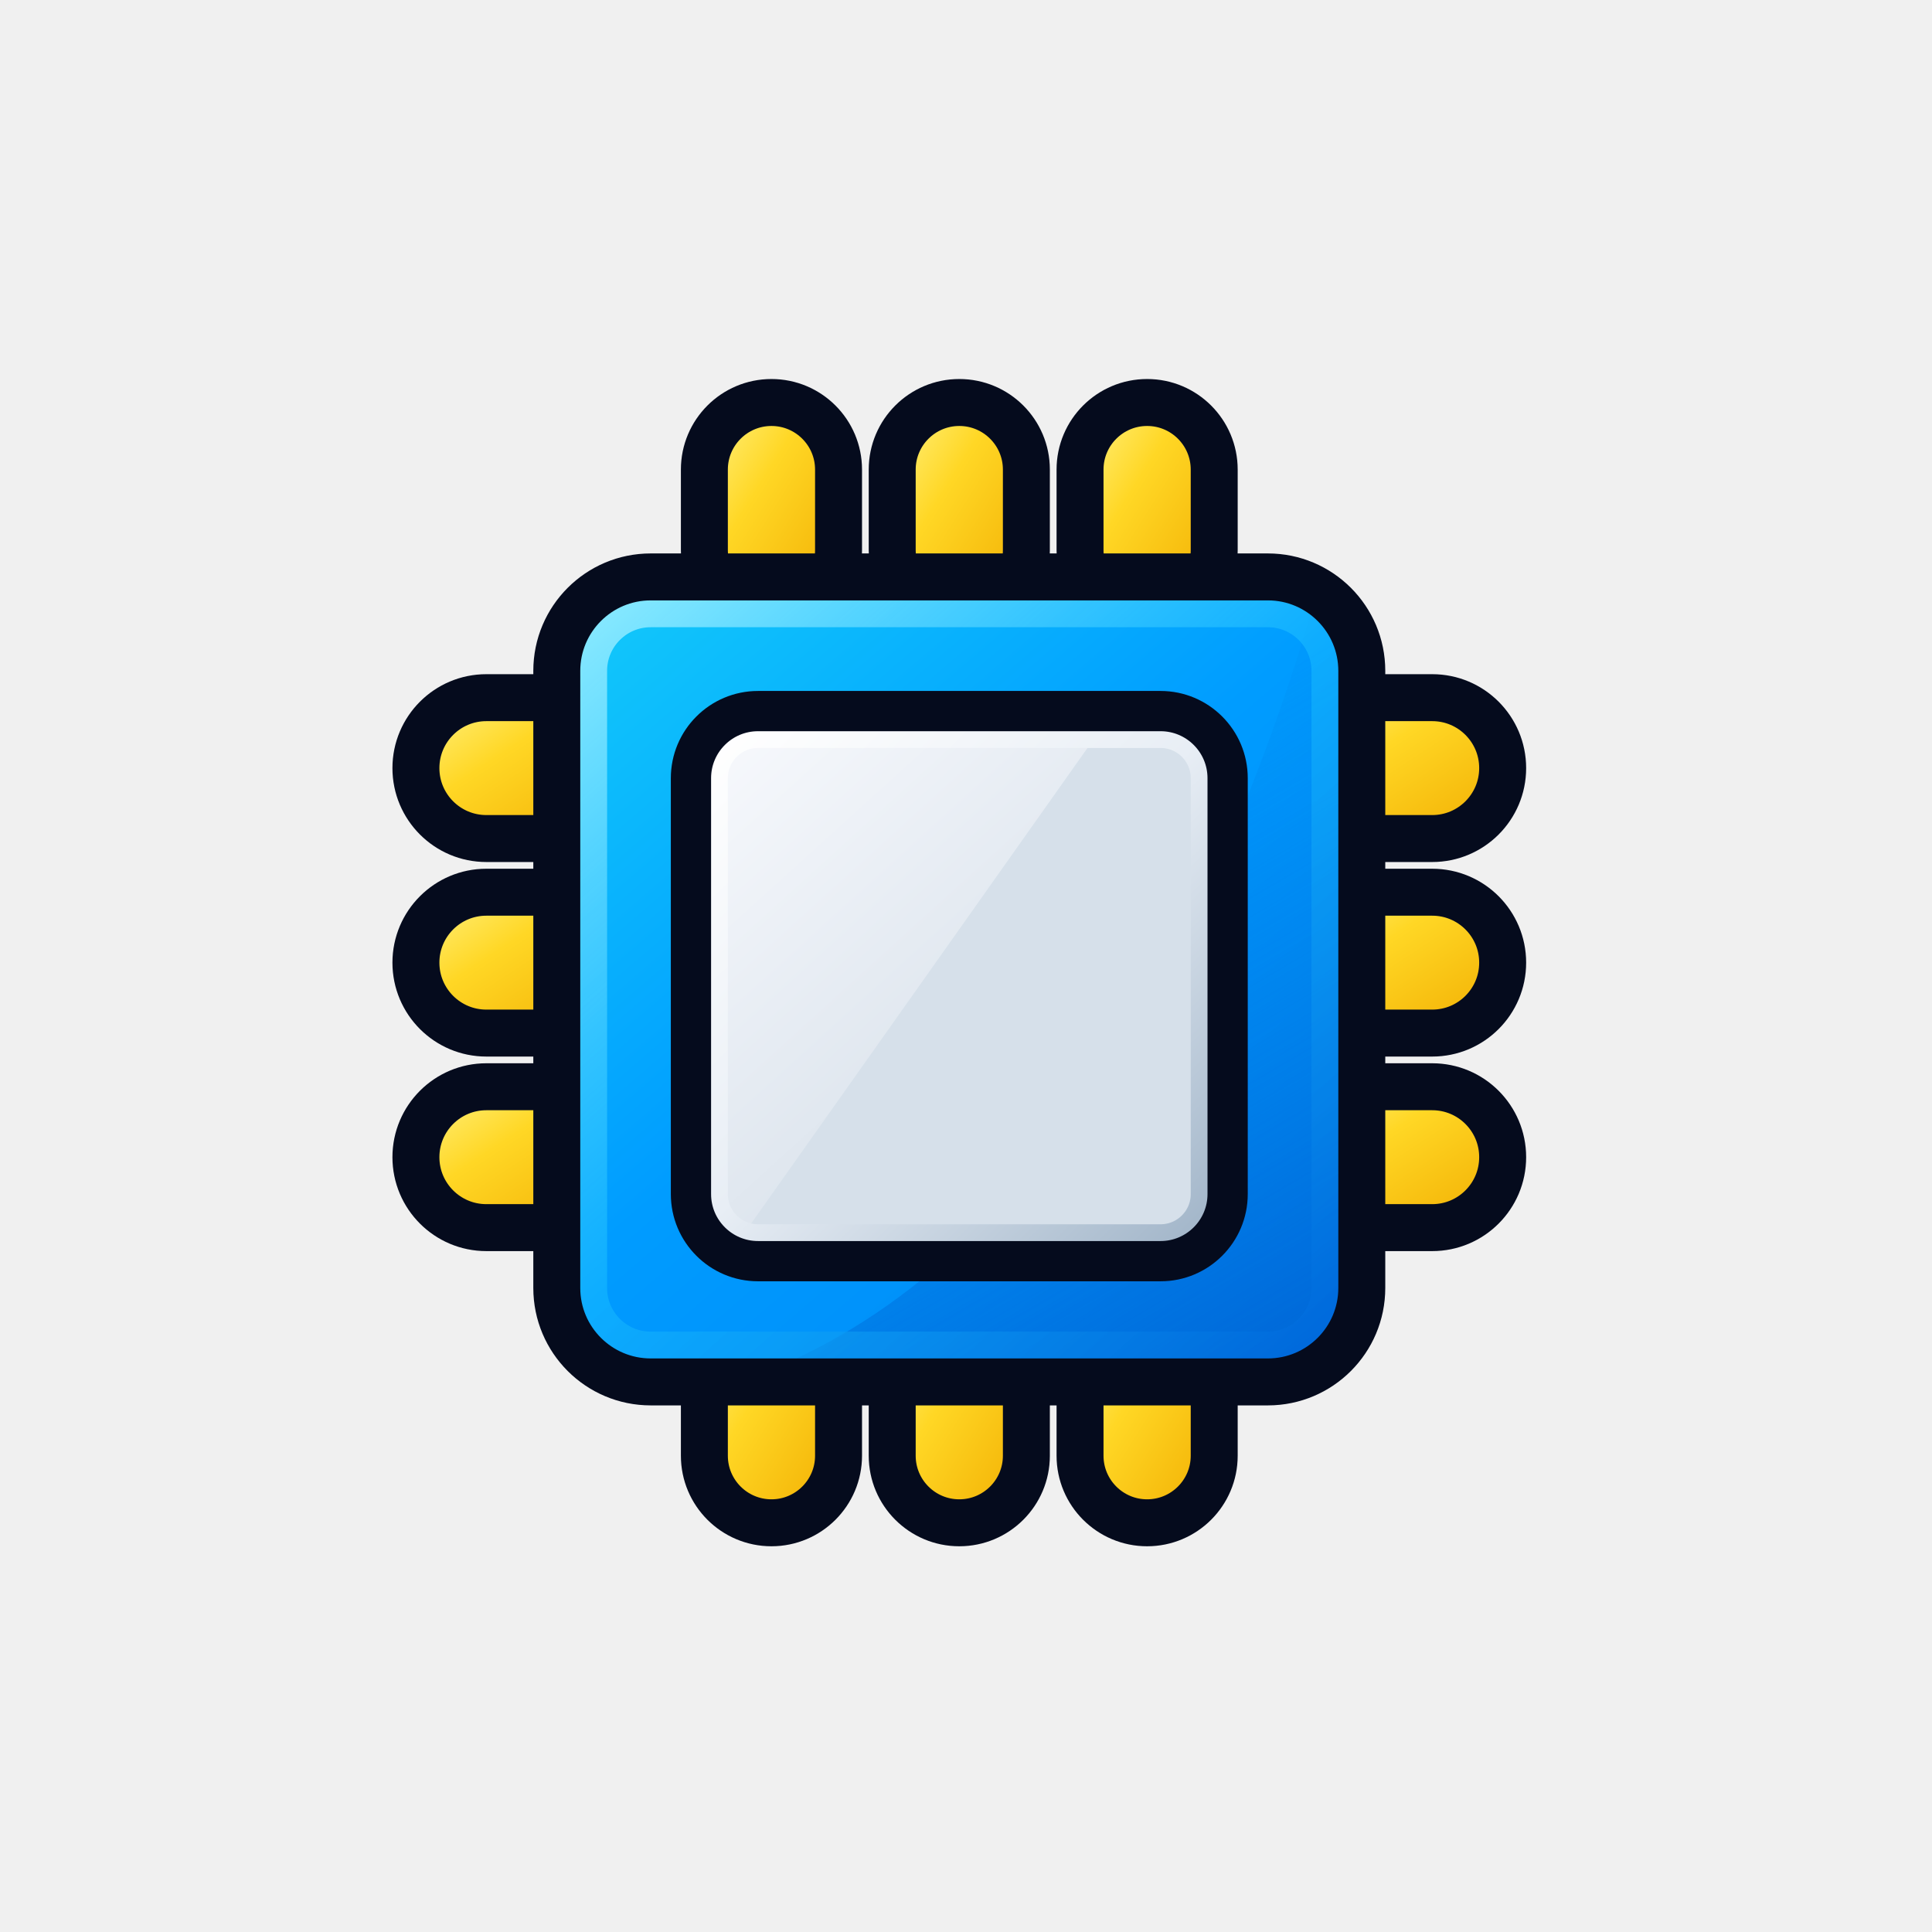
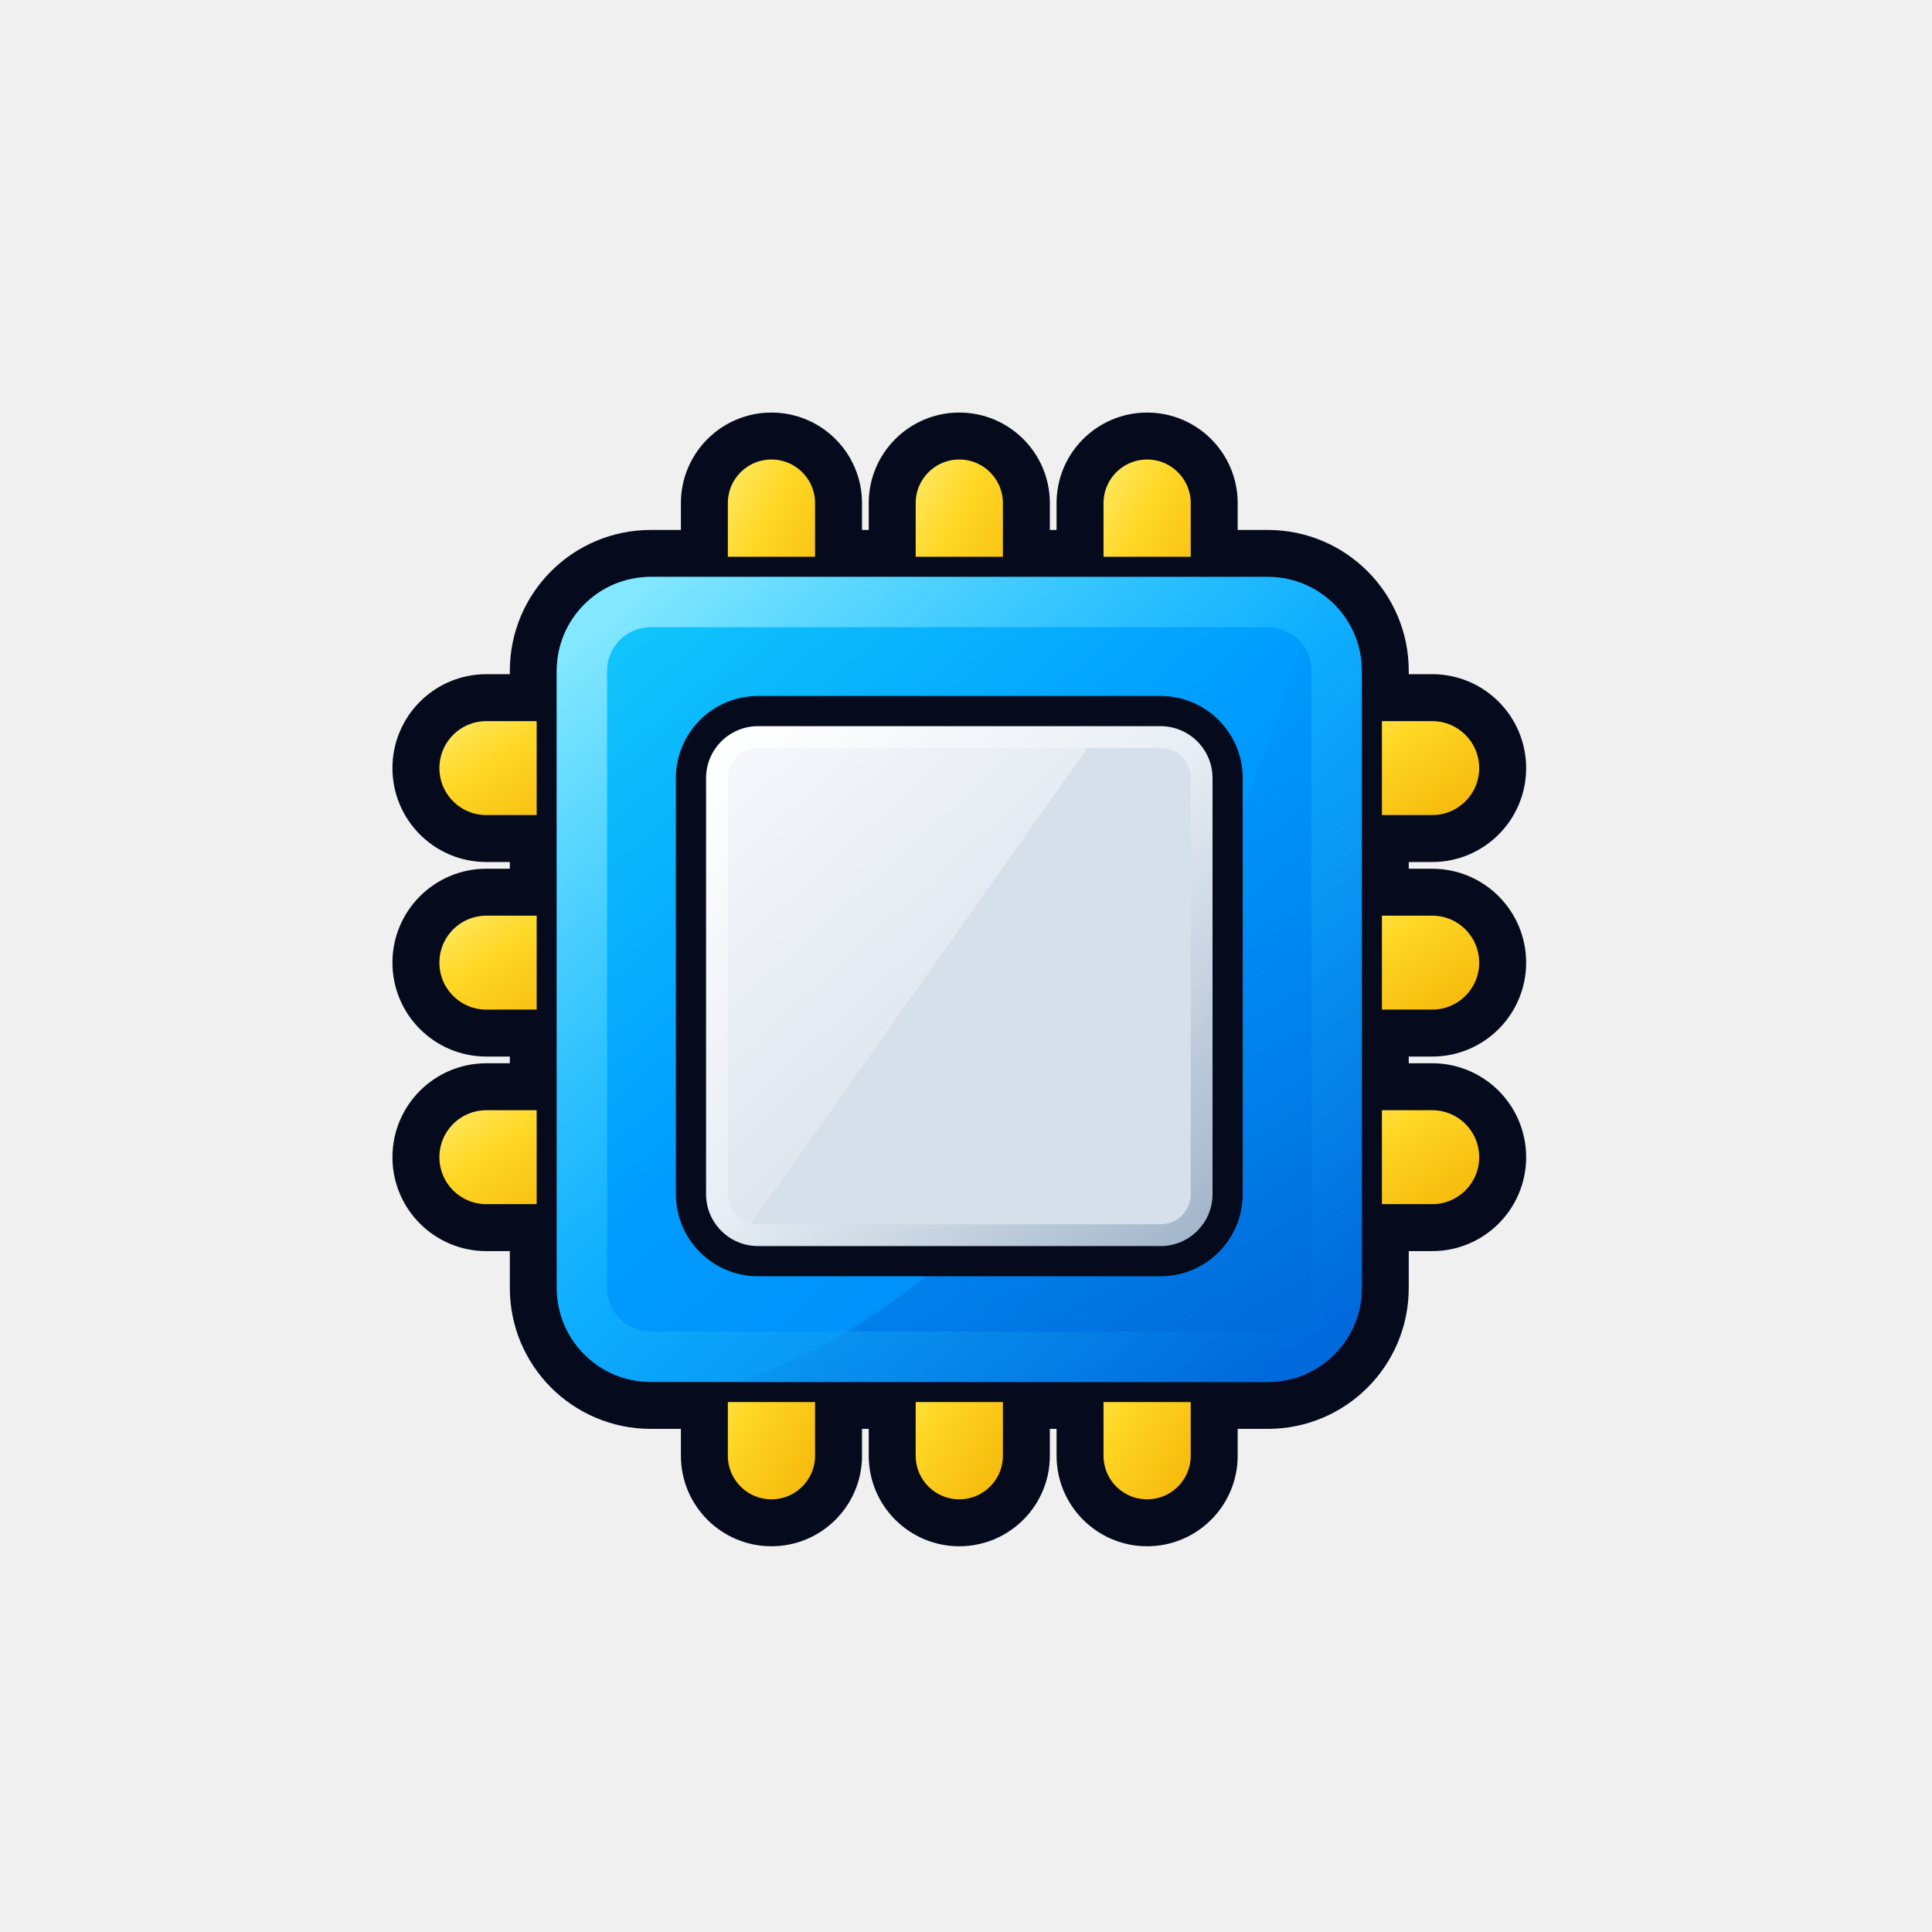
<svg xmlns="http://www.w3.org/2000/svg" width="288" height="288" viewBox="0 0 288 288" role="img" aria-labelledby="processor-chip-title">
  <defs>
    <linearGradient id="processor-chip-blue" gradientUnits="userSpaceOnUse" x1="96" y1="93" x2="192" y2="205">
      <stop offset="0" stop-color="#10c4fb" stop-opacity="1" />
      <stop offset="0.45" stop-color="#009cff" stop-opacity="1" />
      <stop offset="1" stop-color="#0085f4" stop-opacity="1" />
    </linearGradient>
    <linearGradient id="processor-chip-blue-edge" gradientUnits="userSpaceOnUse" x1="91" y1="92" x2="191" y2="203">
      <stop offset="0" stop-color="#83e7ff" stop-opacity="1" />
      <stop offset="0.5" stop-color="#16b9ff" stop-opacity="0.6" />
      <stop offset="1" stop-color="#006bdd" stop-opacity="0.7" />
    </linearGradient>
    <linearGradient id="processor-chip-blue-shadow" gradientUnits="userSpaceOnUse" x1="154" y1="122" x2="202" y2="204">
      <stop offset="0" stop-color="#0086ec" stop-opacity="0.15" />
      <stop offset="1" stop-color="#0060d1" stop-opacity="0.9" />
    </linearGradient>
    <rect id="processor-chip-body" x="83" y="86" width="120" height="120" rx="14" />
    <clipPath id="processor-chip-body-clip">
      <use href="#processor-chip-body" />
    </clipPath>
    <linearGradient id="processor-chip-core-paint" gradientUnits="userSpaceOnUse" x1="110" y1="110" x2="178" y2="185">
      <stop offset="0" stop-color="#f6f8fc" stop-opacity="1" />
      <stop offset="1" stop-color="#cbd7e3" stop-opacity="1" />
    </linearGradient>
    <linearGradient id="processor-chip-core-bevel" gradientUnits="userSpaceOnUse" x1="107" y1="110" x2="178" y2="182">
      <stop offset="0" stop-color="#ffffff" stop-opacity="1" />
      <stop offset="0.5" stop-color="#e8eef5" stop-opacity="1" />
      <stop offset="1" stop-color="#a5b8cb" stop-opacity="1" />
    </linearGradient>
    <rect id="processor-chip-core" x="103" y="106" width="80" height="82" rx="10" />
    <clipPath id="processor-chip-core-clip">
      <use href="#processor-chip-core" />
    </clipPath>
    <linearGradient id="processor-chip-pin-paint" x1="0" y1="0" x2="1" y2="1">
      <stop offset="0" stop-color="#fff48a" />
      <stop offset=".4" stop-color="#ffd725" />
      <stop offset="1" stop-color="#f1ac00" />
    </linearGradient>
+     <g id="processor-chip-pins">
+       <rect x="105" y="65" width="20" height="37" rx="10" />
+       <rect x="105" y="195" width="20" height="32" rx="10" />
+       <rect x="133" y="65" width="20" height="37" rx="10" />
+       <rect x="133" y="195" width="20" height="32" rx="10" />
+       <rect x="161" y="65" width="20" height="37" rx="10" />
+       <rect x="161" y="195" width="20" height="32" rx="10" />
+       <rect x="62" y="104" width="32" height="21" rx="10.5" />
+       <rect x="192" y="104" width="32" height="21" rx="10.5" />
+       <rect x="62" y="133" width="32" height="21" rx="10.5" />
+       <rect x="192" y="133" width="32" height="21" rx="10.5" />
+       <rect x="62" y="162" width="32" height="21" rx="10.5" />
+       <rect x="192" y="162" width="32" height="21" rx="10.5" />
+     </g>
+     <mask id="processor-chip-pin-joins" maskUnits="userSpaceOnUse" x="50" y="50" width="190" height="190">
+       <rect x="50" y="50" width="190" height="190" fill="white" />
+       <use href="#processor-chip-pins" fill="black" />
+     </mask>
  </defs>
  <g stroke-linecap="round" stroke-linejoin="round">
-     <rect x="105" y="60" width="20" height="32" rx="10" fill="url(#processor-chip-pin-paint)" stroke="#050b1d" stroke-width="7" />
-     <rect x="105" y="195" width="20" height="32" rx="10" fill="url(#processor-chip-pin-paint)" stroke="#050b1d" stroke-width="7" />
-     <rect x="133" y="60" width="20" height="32" rx="10" fill="url(#processor-chip-pin-paint)" stroke="#050b1d" stroke-width="7" />
-     <rect x="133" y="195" width="20" height="32" rx="10" fill="url(#processor-chip-pin-paint)" stroke="#050b1d" stroke-width="7" />
-     <rect x="161" y="60" width="20" height="32" rx="10" fill="url(#processor-chip-pin-paint)" stroke="#050b1d" stroke-width="7" />
-     <rect x="161" y="195" width="20" height="32" rx="10" fill="url(#processor-chip-pin-paint)" stroke="#050b1d" stroke-width="7" />
-     <rect x="62" y="104" width="32" height="21" rx="10.5" fill="url(#processor-chip-pin-paint)" stroke="#050b1d" stroke-width="7" />
-     <rect x="192" y="104" width="32" height="21" rx="10.5" fill="url(#processor-chip-pin-paint)" stroke="#050b1d" stroke-width="7" />
-     <rect x="62" y="133" width="32" height="21" rx="10.5" fill="url(#processor-chip-pin-paint)" stroke="#050b1d" stroke-width="7" />
-     <rect x="192" y="133" width="32" height="21" rx="10.5" fill="url(#processor-chip-pin-paint)" stroke="#050b1d" stroke-width="7" />
-     <rect x="62" y="162" width="32" height="21" rx="10.5" fill="url(#processor-chip-pin-paint)" stroke="#050b1d" stroke-width="7" />
-     <rect x="192" y="162" width="32" height="21" rx="10.5" fill="url(#processor-chip-pin-paint)" stroke="#050b1d" stroke-width="7" />
+     <use href="#processor-chip-pins" fill="url(#processor-chip-pin-paint)" stroke="#050b1d" stroke-width="7" />
+     <use href="#processor-chip-body" fill="none" stroke="#050b1d" stroke-width="6" />
+     <use href="#processor-chip-body" fill="none" stroke="#050b1d" stroke-width="14" mask="url(#processor-chip-pin-joins)" />
    <use href="#processor-chip-body" fill="url(#processor-chip-blue)" />
    <path d="M197 86 H203 V206 H110 C152 192 181 143 197 86 Z" fill="url(#processor-chip-blue-shadow)" clip-path="url(#processor-chip-body-clip)" />
    <use href="#processor-chip-body" fill="none" stroke="url(#processor-chip-blue-edge)" stroke-width="15" clip-path="url(#processor-chip-body-clip)" />
-     <use href="#processor-chip-body" fill="none" stroke="#050b1d" stroke-width="7" />
    <use href="#processor-chip-core" fill="url(#processor-chip-core-paint)" />
    <path d="M166 106 H183 V188 H108 Z" fill="#d6e0ea" clip-path="url(#processor-chip-core-clip)" />
    <use href="#processor-chip-core" fill="none" stroke="url(#processor-chip-core-bevel)" stroke-width="11" clip-path="url(#processor-chip-core-clip)" />
-     <use href="#processor-chip-core" fill="none" stroke="#050b1d" stroke-width="6" />
+     <use href="#processor-chip-core" fill="none" stroke="#050b1d" stroke-width="4.5" />
  </g>
</svg>
